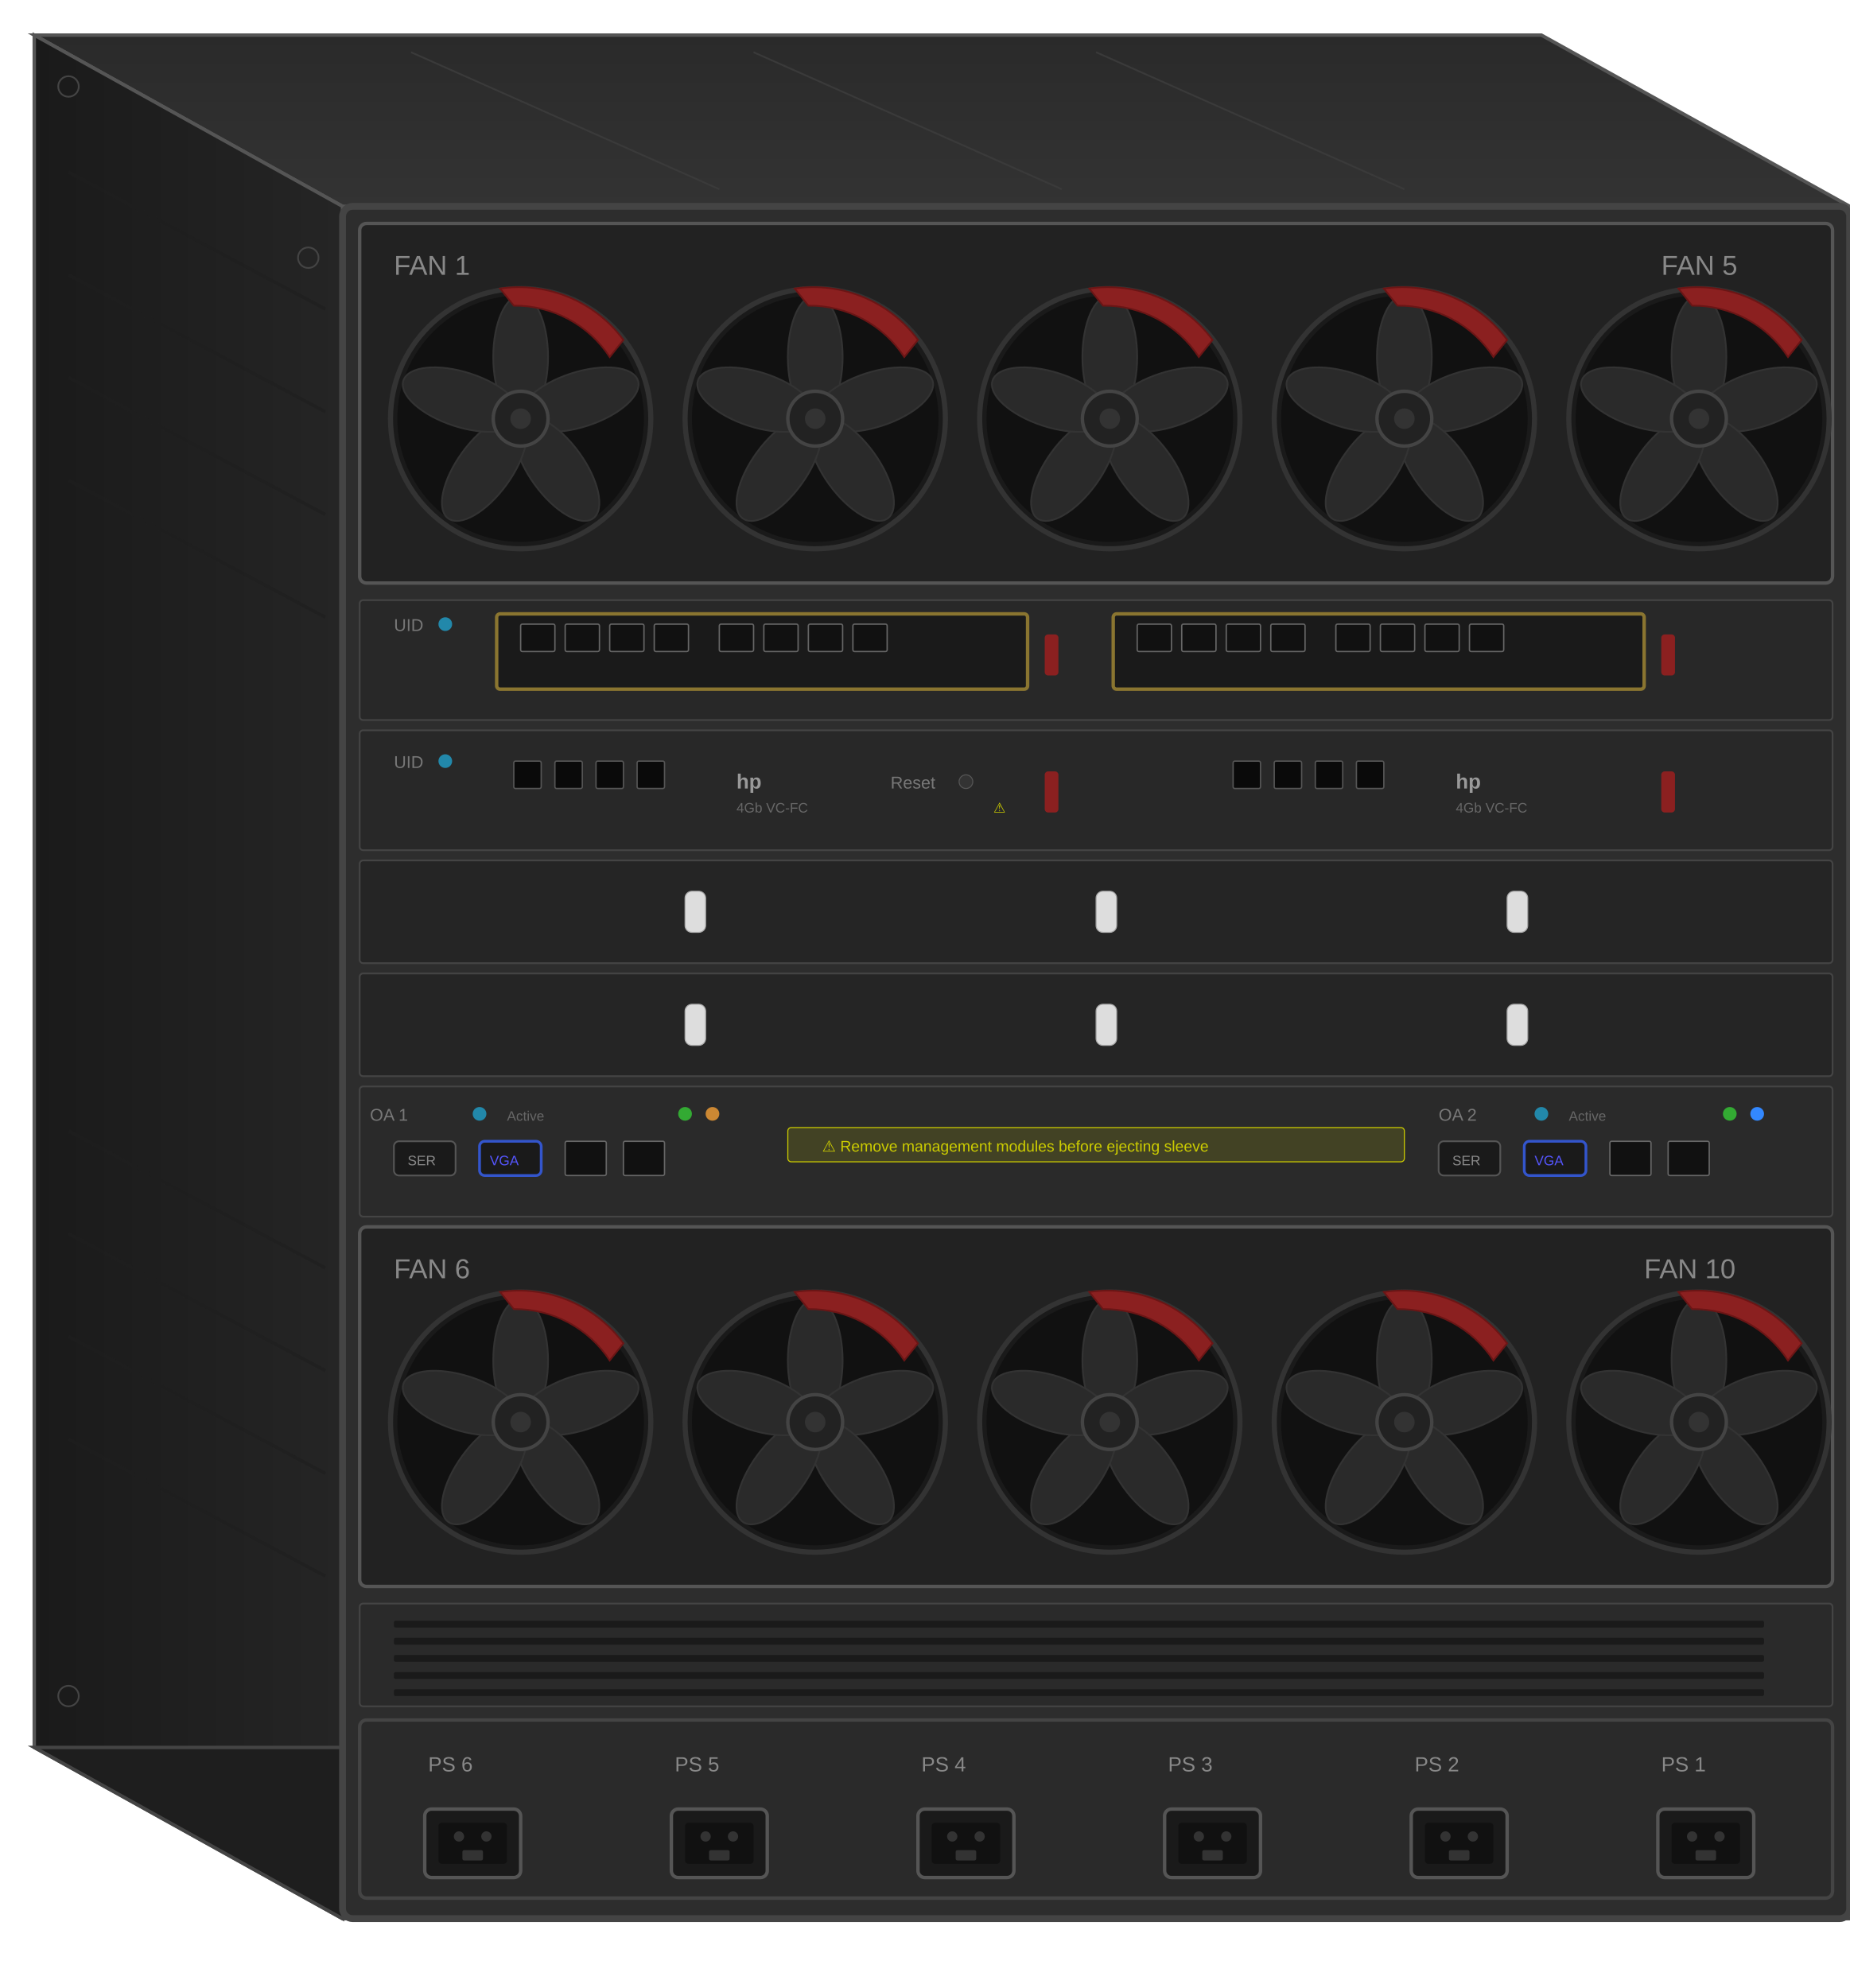
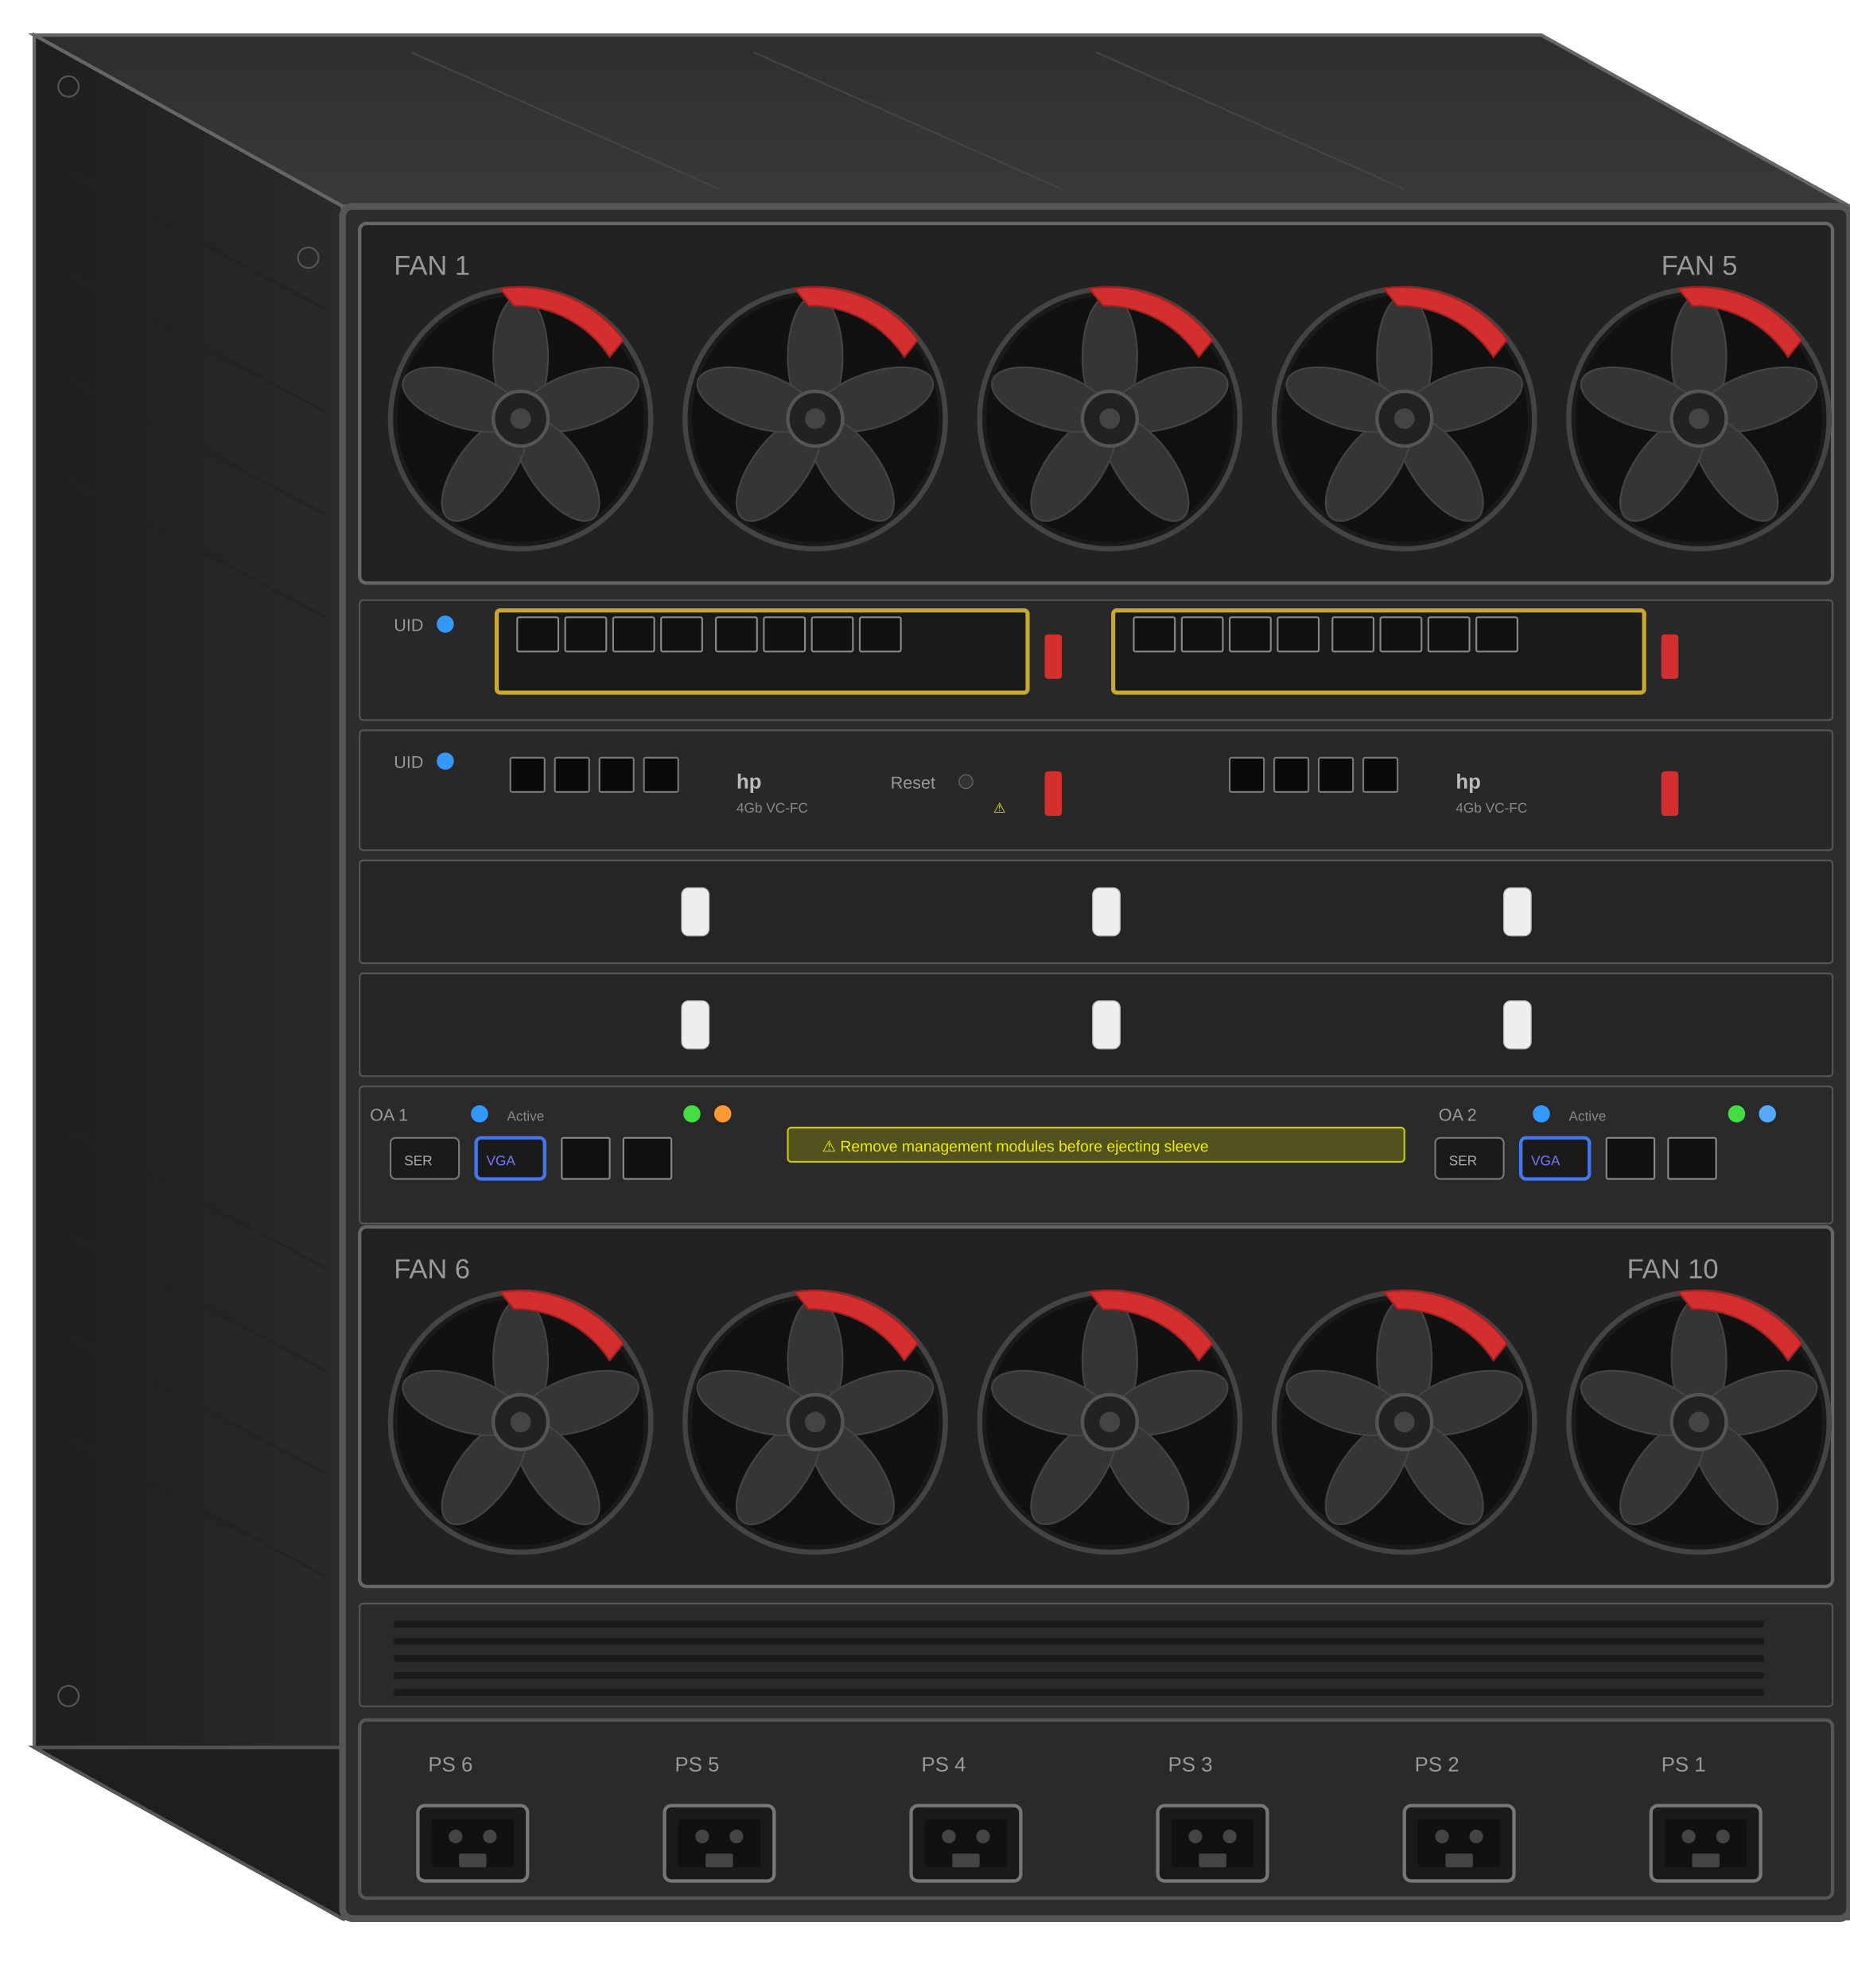
<svg xmlns="http://www.w3.org/2000/svg" viewBox="0 0 540 580" width="400" height="430" role="img" aria-label="HP BladeSystem c7000 rear view with 10 large fans">
  <defs>
    <g id="fan">
-       <circle cx="0" cy="0" r="38" fill="#1a1a1a" stroke="#333" stroke-width="1.5" />
+       <circle cx="0" cy="0" r="38" fill="#1a1a1a" stroke="#444" stroke-width="1.5" />
      <circle cx="0" cy="0" r="36" fill="#111" />
-       <g fill="#2a2a2a" stroke="#333" stroke-width="0.5">
+       <g fill="#353535" stroke="#444" stroke-width="0.5">
        <ellipse cx="0" cy="-18" rx="8" ry="18" transform="rotate(0)" />
        <ellipse cx="0" cy="-18" rx="8" ry="18" transform="rotate(72)" />
        <ellipse cx="0" cy="-18" rx="8" ry="18" transform="rotate(144)" />
        <ellipse cx="0" cy="-18" rx="8" ry="18" transform="rotate(216)" />
        <ellipse cx="0" cy="-18" rx="8" ry="18" transform="rotate(288)" />
      </g>
-       <circle cx="0" cy="0" r="8" fill="#222" stroke="#444" stroke-width="1" />
-       <circle cx="0" cy="0" r="3" fill="#333" />
-       <path d="M-6,-38 A38,38 0 0,1 30,-23 L26,-18 A33,33 0 0,0 -2,-33 Z" fill="#8b2020" stroke="#6b1515" stroke-width="0.5" />
+       <circle cx="0" cy="0" r="8" fill="#222" stroke="#555" stroke-width="1" />
+       <circle cx="0" cy="0" r="3" fill="#444" />
+       <path d="M-6,-38 A38,38 0 0,1 30,-23 L26,-18 A33,33 0 0,0 -2,-33 Z" fill="#d32f2f" stroke="#a12020" stroke-width="0.5" />
    </g>
    <g id="netport">
-       <rect x="-6" y="-4" width="12" height="8" rx="1" fill="#1a1a1a" stroke="#555" stroke-width="0.5" />
-       <rect x="-4" y="-2" width="8" height="4" rx="0.5" fill="#222" />
+       <rect x="-7" y="-5" width="14" height="10" rx="1" fill="#1a1a1a" stroke="#777" stroke-width="0.5" />
+       <rect x="-5" y="-3" width="10" height="6" rx="0.5" fill="#222" />
    </g>
    <g id="psu-plug">
-       <rect x="-14" y="-10" width="28" height="20" rx="2" fill="#1a1a1a" stroke="#555" stroke-width="1" />
-       <rect x="-10" y="-6" width="20" height="12" rx="1" fill="#111" />
-       <circle cx="-4" cy="-2" r="1.5" fill="#333" />
-       <circle cx="4" cy="-2" r="1.5" fill="#333" />
-       <rect x="-3" y="2" width="6" height="3" rx="0.5" fill="#333" />
+       <rect x="-16" y="-11" width="32" height="22" rx="2" fill="#1a1a1a" stroke="#777" stroke-width="1" />
+       <rect x="-12" y="-7" width="24" height="14" rx="1" fill="#111" />
+       <circle cx="-5" cy="-2" r="2" fill="#444" />
+       <circle cx="5" cy="-2" r="2" fill="#444" />
+       <rect x="-4" y="3" width="8" height="4" rx="0.5" fill="#444" />
    </g>
    <linearGradient id="side-grad" x1="1" y1="0" x2="0" y2="0">
-       <stop offset="0%" stop-color="#252525" />
-       <stop offset="100%" stop-color="#1a1a1a" />
+       <stop offset="0%" stop-color="#2a2a2a" />
+       <stop offset="100%" stop-color="#1e1e1e" />
    </linearGradient>
    <linearGradient id="top-grad" x1="0" y1="1" x2="0" y2="0">
-       <stop offset="0%" stop-color="#333" />
-       <stop offset="100%" stop-color="#2a2a2a" />
+       <stop offset="0%" stop-color="#3a3a3a" />
+       <stop offset="100%" stop-color="#2e2e2e" />
    </linearGradient>
  </defs>
-   <polygon points="100,60 540,60 450,10 10,10" fill="url(#top-grad)" stroke="#555" stroke-width="1" />
-   <line x1="120" y1="15" x2="210" y2="55" stroke="#3a3a3a" stroke-width="0.5" />
-   <line x1="220" y1="15" x2="310" y2="55" stroke="#3a3a3a" stroke-width="0.5" />
-   <line x1="320" y1="15" x2="410" y2="55" stroke="#3a3a3a" stroke-width="0.5" />
-   <polygon points="100,60 10,10 10,510 100,560" fill="url(#side-grad)" stroke="#555" stroke-width="1" />
-   <g stroke="#1e1e1e" stroke-width="1" opacity="0.6">
+   <polygon points="100,60 540,60 450,10 10,10" fill="url(#top-grad)" stroke="#666" stroke-width="1" />
+   <line x1="120" y1="15" x2="210" y2="55" stroke="#444" stroke-width="0.5" />
+   <line x1="220" y1="15" x2="310" y2="55" stroke="#444" stroke-width="0.5" />
+   <line x1="320" y1="15" x2="410" y2="55" stroke="#444" stroke-width="0.5" />
+   <polygon points="100,60 10,10 10,510 100,560" fill="url(#side-grad)" stroke="#666" stroke-width="1" />
+   <g stroke="#222" stroke-width="1" opacity="0.7">
    <line x1="95" y1="90" x2="20" y2="50" />
    <line x1="95" y1="120" x2="20" y2="80" />
    <line x1="95" y1="150" x2="20" y2="110" />
    <line x1="95" y1="180" x2="20" y2="140" />
    <line x1="95" y1="370" x2="20" y2="330" />
    <line x1="95" y1="400" x2="20" y2="360" />
    <line x1="95" y1="430" x2="20" y2="390" />
    <line x1="95" y1="460" x2="20" y2="420" />
  </g>
-   <circle cx="90" cy="75" r="3" fill="none" stroke="#444" stroke-width="0.5" />
-   <circle cx="90" cy="545" r="3" fill="none" stroke="#444" stroke-width="0.5" />
-   <circle cx="20" cy="25" r="3" fill="none" stroke="#444" stroke-width="0.5" />
-   <circle cx="20" cy="495" r="3" fill="none" stroke="#444" stroke-width="0.5" />
-   <polygon points="100,560 540,560 450,510 10,510" fill="#1e1e1e" stroke="#444" stroke-width="1" />
-   <rect x="100" y="60" width="440" height="500" rx="3" fill="#2d2d2d" stroke="#444" stroke-width="2" />
-   <rect x="105" y="65" width="430" height="105" rx="2" fill="#222" stroke="#555" stroke-width="1" />
-   <text x="115" y="80" font-family="Arial,sans-serif" font-size="8" fill="#888">FAN 1</text>
-   <text x="485" y="80" font-family="Arial,sans-serif" font-size="8" fill="#888">FAN 5</text>
+   <circle cx="90" cy="75" r="3" fill="none" stroke="#555" stroke-width="0.5" />
+   <circle cx="90" cy="545" r="3" fill="none" stroke="#555" stroke-width="0.5" />
+   <circle cx="20" cy="25" r="3" fill="none" stroke="#555" stroke-width="0.5" />
+   <circle cx="20" cy="495" r="3" fill="none" stroke="#555" stroke-width="0.5" />
+   <polygon points="100,560 540,560 450,510 10,510" fill="#1e1e1e" stroke="#555" stroke-width="1" />
+   <rect x="100" y="60" width="440" height="500" rx="3" fill="#2d2d2d" stroke="#555" stroke-width="2" />
+   <rect x="105" y="65" width="430" height="105" rx="2" fill="#222" stroke="#666" stroke-width="1" />
+   <text x="115" y="80" font-family="Arial,sans-serif" font-size="8" fill="#999">FAN 1</text>
+   <text x="485" y="80" font-family="Arial,sans-serif" font-size="8" fill="#999">FAN 5</text>
  <use href="#fan" x="152" y="122" />
  <use href="#fan" x="238" y="122" />
  <use href="#fan" x="324" y="122" />
  <use href="#fan" x="410" y="122" />
  <use href="#fan" x="496" y="122" />
-   <rect x="105" y="175" width="430" height="35" rx="1" fill="#282828" stroke="#444" stroke-width="0.5" />
-   <text x="115" y="184" font-family="Arial,sans-serif" font-size="5" fill="#777">UID</text>
-   <circle cx="130" cy="182" r="2" fill="#28a" />
-   <rect x="145" y="179" width="155" height="22" rx="1" fill="#1a1a1a" stroke="#8a7530" stroke-width="1" />
-   <g fill="#111" stroke="#666" stroke-width="0.4">
-     <rect x="152" y="182" width="10" height="8" rx="0.5" />
-     <rect x="165" y="182" width="10" height="8" rx="0.5" />
-     <rect x="178" y="182" width="10" height="8" rx="0.5" />
-     <rect x="191" y="182" width="10" height="8" rx="0.5" />
-     <rect x="210" y="182" width="10" height="8" rx="0.5" />
-     <rect x="223" y="182" width="10" height="8" rx="0.5" />
-     <rect x="236" y="182" width="10" height="8" rx="0.5" />
-     <rect x="249" y="182" width="10" height="8" rx="0.5" />
+   <rect x="105" y="175" width="430" height="35" rx="1" fill="#282828" stroke="#555" stroke-width="0.5" />
+   <text x="115" y="184" font-family="Arial,sans-serif" font-size="5" fill="#999">UID</text>
+   <circle cx="130" cy="182" r="2.5" fill="#39f" />
+   <rect x="145" y="178" width="155" height="24" rx="1" fill="#1a1a1a" stroke="#c9a830" stroke-width="1.2" />
+   <g fill="#111" stroke="#888" stroke-width="0.5">
+     <rect x="151" y="180" width="12" height="10" rx="0.5" />
+     <rect x="165" y="180" width="12" height="10" rx="0.5" />
+     <rect x="179" y="180" width="12" height="10" rx="0.5" />
+     <rect x="193" y="180" width="12" height="10" rx="0.5" />
+     <rect x="209" y="180" width="12" height="10" rx="0.5" />
+     <rect x="223" y="180" width="12" height="10" rx="0.5" />
+     <rect x="237" y="180" width="12" height="10" rx="0.5" />
+     <rect x="251" y="180" width="12" height="10" rx="0.5" />
  </g>
-   <rect x="325" y="179" width="155" height="22" rx="1" fill="#1a1a1a" stroke="#8a7530" stroke-width="1" />
-   <g fill="#111" stroke="#666" stroke-width="0.4">
-     <rect x="332" y="182" width="10" height="8" rx="0.5" />
-     <rect x="345" y="182" width="10" height="8" rx="0.5" />
-     <rect x="358" y="182" width="10" height="8" rx="0.5" />
-     <rect x="371" y="182" width="10" height="8" rx="0.5" />
-     <rect x="390" y="182" width="10" height="8" rx="0.5" />
-     <rect x="403" y="182" width="10" height="8" rx="0.5" />
-     <rect x="416" y="182" width="10" height="8" rx="0.5" />
-     <rect x="429" y="182" width="10" height="8" rx="0.5" />
+   <rect x="325" y="178" width="155" height="24" rx="1" fill="#1a1a1a" stroke="#c9a830" stroke-width="1.2" />
+   <g fill="#111" stroke="#888" stroke-width="0.5">
+     <rect x="331" y="180" width="12" height="10" rx="0.5" />
+     <rect x="345" y="180" width="12" height="10" rx="0.5" />
+     <rect x="359" y="180" width="12" height="10" rx="0.5" />
+     <rect x="373" y="180" width="12" height="10" rx="0.5" />
+     <rect x="389" y="180" width="12" height="10" rx="0.5" />
+     <rect x="403" y="180" width="12" height="10" rx="0.5" />
+     <rect x="417" y="180" width="12" height="10" rx="0.5" />
+     <rect x="431" y="180" width="12" height="10" rx="0.5" />
  </g>
-   <rect x="305" y="185" width="4" height="12" rx="1" fill="#8b2020" />
-   <rect x="485" y="185" width="4" height="12" rx="1" fill="#8b2020" />
-   <rect x="105" y="213" width="430" height="35" rx="1" fill="#282828" stroke="#444" stroke-width="0.5" />
-   <text x="115" y="224" font-family="Arial,sans-serif" font-size="5" fill="#777">UID</text>
-   <circle cx="130" cy="222" r="2" fill="#28a" />
-   <g fill="#0a0a0a" stroke="#555" stroke-width="0.4">
-     <rect x="150" y="222" width="8" height="8" rx="0.5" />
-     <rect x="162" y="222" width="8" height="8" rx="0.5" />
-     <rect x="174" y="222" width="8" height="8" rx="0.5" />
-     <rect x="186" y="222" width="8" height="8" rx="0.5" />
+   <rect x="305" y="185" width="5" height="13" rx="1" fill="#d32f2f" />
+   <rect x="485" y="185" width="5" height="13" rx="1" fill="#d32f2f" />
+   <rect x="105" y="213" width="430" height="35" rx="1" fill="#282828" stroke="#555" stroke-width="0.5" />
+   <text x="115" y="224" font-family="Arial,sans-serif" font-size="5" fill="#999">UID</text>
+   <circle cx="130" cy="222" r="2.5" fill="#39f" />
+   <g fill="#0a0a0a" stroke="#777" stroke-width="0.5">
+     <rect x="149" y="221" width="10" height="10" rx="0.5" />
+     <rect x="162" y="221" width="10" height="10" rx="0.5" />
+     <rect x="175" y="221" width="10" height="10" rx="0.5" />
+     <rect x="188" y="221" width="10" height="10" rx="0.5" />
  </g>
-   <text x="215" y="230" font-family="Arial,sans-serif" font-size="6" fill="#999" font-weight="bold">hp</text>
-   <text x="215" y="237" font-family="Arial,sans-serif" font-size="4" fill="#666">4Gb VC-FC</text>
-   <text x="260" y="230" font-family="Arial,sans-serif" font-size="5" fill="#777">Reset</text>
-   <circle cx="282" cy="228" r="2" fill="#333" stroke="#555" stroke-width="0.3" />
-   <text x="290" y="237" font-family="Arial,sans-serif" font-size="4" fill="#cc0">⚠</text>
-   <g fill="#0a0a0a" stroke="#555" stroke-width="0.4">
-     <rect x="360" y="222" width="8" height="8" rx="0.5" />
-     <rect x="372" y="222" width="8" height="8" rx="0.5" />
-     <rect x="384" y="222" width="8" height="8" rx="0.5" />
-     <rect x="396" y="222" width="8" height="8" rx="0.5" />
+   <text x="215" y="230" font-family="Arial,sans-serif" font-size="6" fill="#bbb" font-weight="bold">hp</text>
+   <text x="215" y="237" font-family="Arial,sans-serif" font-size="4" fill="#888">4Gb VC-FC</text>
+   <text x="260" y="230" font-family="Arial,sans-serif" font-size="5" fill="#999">Reset</text>
+   <circle cx="282" cy="228" r="2" fill="#333" stroke="#666" stroke-width="0.3" />
+   <text x="290" y="237" font-family="Arial,sans-serif" font-size="4" fill="#ee0">⚠</text>
+   <g fill="#0a0a0a" stroke="#777" stroke-width="0.5">
+     <rect x="359" y="221" width="10" height="10" rx="0.5" />
+     <rect x="372" y="221" width="10" height="10" rx="0.5" />
+     <rect x="385" y="221" width="10" height="10" rx="0.5" />
+     <rect x="398" y="221" width="10" height="10" rx="0.5" />
  </g>
-   <text x="425" y="230" font-family="Arial,sans-serif" font-size="6" fill="#999" font-weight="bold">hp</text>
-   <text x="425" y="237" font-family="Arial,sans-serif" font-size="4" fill="#666">4Gb VC-FC</text>
-   <rect x="305" y="225" width="4" height="12" rx="1" fill="#8b2020" />
-   <rect x="485" y="225" width="4" height="12" rx="1" fill="#8b2020" />
-   <rect x="105" y="251" width="430" height="30" rx="1" fill="#252525" stroke="#444" stroke-width="0.5" />
-   <rect x="200" y="260" width="6" height="12" rx="2" fill="#ddd" stroke="#aaa" stroke-width="0.3" />
-   <rect x="320" y="260" width="6" height="12" rx="2" fill="#ddd" stroke="#aaa" stroke-width="0.3" />
-   <rect x="440" y="260" width="6" height="12" rx="2" fill="#ddd" stroke="#aaa" stroke-width="0.3" />
-   <rect x="105" y="284" width="430" height="30" rx="1" fill="#252525" stroke="#444" stroke-width="0.5" />
-   <rect x="200" y="293" width="6" height="12" rx="2" fill="#ddd" stroke="#aaa" stroke-width="0.3" />
-   <rect x="320" y="293" width="6" height="12" rx="2" fill="#ddd" stroke="#aaa" stroke-width="0.3" />
-   <rect x="440" y="293" width="6" height="12" rx="2" fill="#ddd" stroke="#aaa" stroke-width="0.3" />
-   <rect x="105" y="317" width="430" height="38" rx="1" fill="#2a2a2a" stroke="#444" stroke-width="0.5" />
-   <text x="108" y="327" font-family="Arial,sans-serif" font-size="5" fill="#777">OA 1</text>
-   <circle cx="140" cy="325" r="2" fill="#28a" />
-   <text x="148" y="327" font-family="Arial,sans-serif" font-size="4" fill="#666">Active</text>
-   <rect x="115" y="333" width="18" height="10" rx="1.5" fill="#1a1a1a" stroke="#555" stroke-width="0.5" />
-   <text x="119" y="340" font-family="Arial,sans-serif" font-size="4" fill="#888">SER</text>
-   <rect x="140" y="333" width="18" height="10" rx="1.5" fill="#1a1a1a" stroke="#3355cc" stroke-width="0.8" />
-   <text x="143" y="340" font-family="Arial,sans-serif" font-size="4" fill="#55f">VGA</text>
-   <rect x="165" y="333" width="12" height="10" rx="0.5" fill="#111" stroke="#666" stroke-width="0.4" />
-   <rect x="182" y="333" width="12" height="10" rx="0.5" fill="#111" stroke="#666" stroke-width="0.4" />
-   <circle cx="200" cy="325" r="2" fill="#3a3" />
-   <circle cx="208" cy="325" r="2" fill="#c83" />
-   <rect x="230" y="329" width="180" height="10" rx="1" fill="#cc0" fill-opacity="0.15" stroke="#cc0" stroke-width="0.3" />
-   <text x="240" y="336" font-family="Arial,sans-serif" font-size="4.5" fill="#cc0">⚠ Remove management modules before ejecting sleeve</text>
-   <text x="420" y="327" font-family="Arial,sans-serif" font-size="5" fill="#777">OA 2</text>
-   <circle cx="450" cy="325" r="2" fill="#28a" />
-   <text x="458" y="327" font-family="Arial,sans-serif" font-size="4" fill="#666">Active</text>
-   <rect x="420" y="333" width="18" height="10" rx="1.5" fill="#1a1a1a" stroke="#555" stroke-width="0.5" />
-   <text x="424" y="340" font-family="Arial,sans-serif" font-size="4" fill="#888">SER</text>
-   <rect x="445" y="333" width="18" height="10" rx="1.5" fill="#1a1a1a" stroke="#3355cc" stroke-width="0.8" />
-   <text x="448" y="340" font-family="Arial,sans-serif" font-size="4" fill="#55f">VGA</text>
-   <rect x="470" y="333" width="12" height="10" rx="0.5" fill="#111" stroke="#666" stroke-width="0.4" />
-   <rect x="487" y="333" width="12" height="10" rx="0.5" fill="#111" stroke="#666" stroke-width="0.4" />
-   <circle cx="505" cy="325" r="2" fill="#3a3" />
-   <circle cx="513" cy="325" r="2" fill="#38f" />
-   <rect x="105" y="358" width="430" height="105" rx="2" fill="#222" stroke="#555" stroke-width="1" />
-   <text x="115" y="373" font-family="Arial,sans-serif" font-size="8" fill="#888">FAN 6</text>
-   <text x="480" y="373" font-family="Arial,sans-serif" font-size="8" fill="#888">FAN 10</text>
+   <text x="425" y="230" font-family="Arial,sans-serif" font-size="6" fill="#bbb" font-weight="bold">hp</text>
+   <text x="425" y="237" font-family="Arial,sans-serif" font-size="4" fill="#888">4Gb VC-FC</text>
+   <rect x="305" y="225" width="5" height="13" rx="1" fill="#d32f2f" />
+   <rect x="485" y="225" width="5" height="13" rx="1" fill="#d32f2f" />
+   <rect x="105" y="251" width="430" height="30" rx="1" fill="#252525" stroke="#555" stroke-width="0.5" />
+   <rect x="199" y="259" width="8" height="14" rx="2" fill="#eee" stroke="#bbb" stroke-width="0.3" />
+   <rect x="319" y="259" width="8" height="14" rx="2" fill="#eee" stroke="#bbb" stroke-width="0.3" />
+   <rect x="439" y="259" width="8" height="14" rx="2" fill="#eee" stroke="#bbb" stroke-width="0.3" />
+   <rect x="105" y="284" width="430" height="30" rx="1" fill="#252525" stroke="#555" stroke-width="0.5" />
+   <rect x="199" y="292" width="8" height="14" rx="2" fill="#eee" stroke="#bbb" stroke-width="0.3" />
+   <rect x="319" y="292" width="8" height="14" rx="2" fill="#eee" stroke="#bbb" stroke-width="0.3" />
+   <rect x="439" y="292" width="8" height="14" rx="2" fill="#eee" stroke="#bbb" stroke-width="0.3" />
+   <rect x="105" y="317" width="430" height="40" rx="1" fill="#2a2a2a" stroke="#555" stroke-width="0.5" />
+   <text x="108" y="327" font-family="Arial,sans-serif" font-size="5" fill="#999">OA 1</text>
+   <circle cx="140" cy="325" r="2.5" fill="#39f" />
+   <text x="148" y="327" font-family="Arial,sans-serif" font-size="4" fill="#888">Active</text>
+   <rect x="114" y="332" width="20" height="12" rx="1.5" fill="#1a1a1a" stroke="#777" stroke-width="0.5" />
+   <text x="118" y="340" font-family="Arial,sans-serif" font-size="4" fill="#aaa">SER</text>
+   <rect x="139" y="332" width="20" height="12" rx="1.5" fill="#1a1a1a" stroke="#4477ee" stroke-width="1" />
+   <text x="142" y="340" font-family="Arial,sans-serif" font-size="4" fill="#77f">VGA</text>
+   <rect x="164" y="332" width="14" height="12" rx="0.5" fill="#111" stroke="#888" stroke-width="0.5" />
+   <rect x="182" y="332" width="14" height="12" rx="0.5" fill="#111" stroke="#888" stroke-width="0.5" />
+   <circle cx="202" cy="325" r="2.5" fill="#4d4" />
+   <circle cx="211" cy="325" r="2.5" fill="#f93" />
+   <rect x="230" y="329" width="180" height="10" rx="1" fill="#cc0" fill-opacity="0.25" stroke="#cc0" stroke-width="0.5" />
+   <text x="240" y="336" font-family="Arial,sans-serif" font-size="4.5" fill="#ee0">⚠ Remove management modules before ejecting sleeve</text>
+   <text x="420" y="327" font-family="Arial,sans-serif" font-size="5" fill="#999">OA 2</text>
+   <circle cx="450" cy="325" r="2.5" fill="#39f" />
+   <text x="458" y="327" font-family="Arial,sans-serif" font-size="4" fill="#888">Active</text>
+   <rect x="419" y="332" width="20" height="12" rx="1.5" fill="#1a1a1a" stroke="#777" stroke-width="0.5" />
+   <text x="423" y="340" font-family="Arial,sans-serif" font-size="4" fill="#aaa">SER</text>
+   <rect x="444" y="332" width="20" height="12" rx="1.5" fill="#1a1a1a" stroke="#4477ee" stroke-width="1" />
+   <text x="447" y="340" font-family="Arial,sans-serif" font-size="4" fill="#77f">VGA</text>
+   <rect x="469" y="332" width="14" height="12" rx="0.5" fill="#111" stroke="#888" stroke-width="0.5" />
+   <rect x="487" y="332" width="14" height="12" rx="0.5" fill="#111" stroke="#888" stroke-width="0.5" />
+   <circle cx="507" cy="325" r="2.5" fill="#4d4" />
+   <circle cx="516" cy="325" r="2.5" fill="#5af" />
+   <rect x="105" y="358" width="430" height="105" rx="2" fill="#222" stroke="#666" stroke-width="1" />
+   <text x="115" y="373" font-family="Arial,sans-serif" font-size="8" fill="#999">FAN 6</text>
+   <text x="475" y="373" font-family="Arial,sans-serif" font-size="8" fill="#999">FAN 10</text>
  <use href="#fan" x="152" y="415" />
  <use href="#fan" x="238" y="415" />
  <use href="#fan" x="324" y="415" />
  <use href="#fan" x="410" y="415" />
  <use href="#fan" x="496" y="415" />
-   <rect x="105" y="468" width="430" height="30" rx="1" fill="#2a2a2a" stroke="#444" stroke-width="0.5" />
+   <rect x="105" y="468" width="430" height="30" rx="1" fill="#2a2a2a" stroke="#555" stroke-width="0.5" />
  <g fill="#1a1a1a">
    <rect x="115" y="473" width="400" height="2" rx="0.5" />
    <rect x="115" y="478" width="400" height="2" rx="0.5" />
    <rect x="115" y="483" width="400" height="2" rx="0.5" />
    <rect x="115" y="488" width="400" height="2" rx="0.5" />
    <rect x="115" y="493" width="400" height="2" rx="0.5" />
  </g>
-   <rect x="105" y="502" width="430" height="52" rx="2" fill="#2a2a2a" stroke="#444" stroke-width="1" />
-   <text x="125" y="517" font-family="Arial,sans-serif" font-size="6" fill="#888">PS 6</text>
-   <text x="197" y="517" font-family="Arial,sans-serif" font-size="6" fill="#888">PS 5</text>
-   <text x="269" y="517" font-family="Arial,sans-serif" font-size="6" fill="#888">PS 4</text>
-   <text x="341" y="517" font-family="Arial,sans-serif" font-size="6" fill="#888">PS 3</text>
-   <text x="413" y="517" font-family="Arial,sans-serif" font-size="6" fill="#888">PS 2</text>
-   <text x="485" y="517" font-family="Arial,sans-serif" font-size="6" fill="#888">PS 1</text>
+   <rect x="105" y="502" width="430" height="52" rx="2" fill="#2a2a2a" stroke="#555" stroke-width="1" />
+   <text x="125" y="517" font-family="Arial,sans-serif" font-size="6" fill="#999">PS 6</text>
+   <text x="197" y="517" font-family="Arial,sans-serif" font-size="6" fill="#999">PS 5</text>
+   <text x="269" y="517" font-family="Arial,sans-serif" font-size="6" fill="#999">PS 4</text>
+   <text x="341" y="517" font-family="Arial,sans-serif" font-size="6" fill="#999">PS 3</text>
+   <text x="413" y="517" font-family="Arial,sans-serif" font-size="6" fill="#999">PS 2</text>
+   <text x="485" y="517" font-family="Arial,sans-serif" font-size="6" fill="#999">PS 1</text>
  <use href="#psu-plug" x="138" y="538" />
  <use href="#psu-plug" x="210" y="538" />
  <use href="#psu-plug" x="282" y="538" />
  <use href="#psu-plug" x="354" y="538" />
  <use href="#psu-plug" x="426" y="538" />
  <use href="#psu-plug" x="498" y="538" />
</svg>
